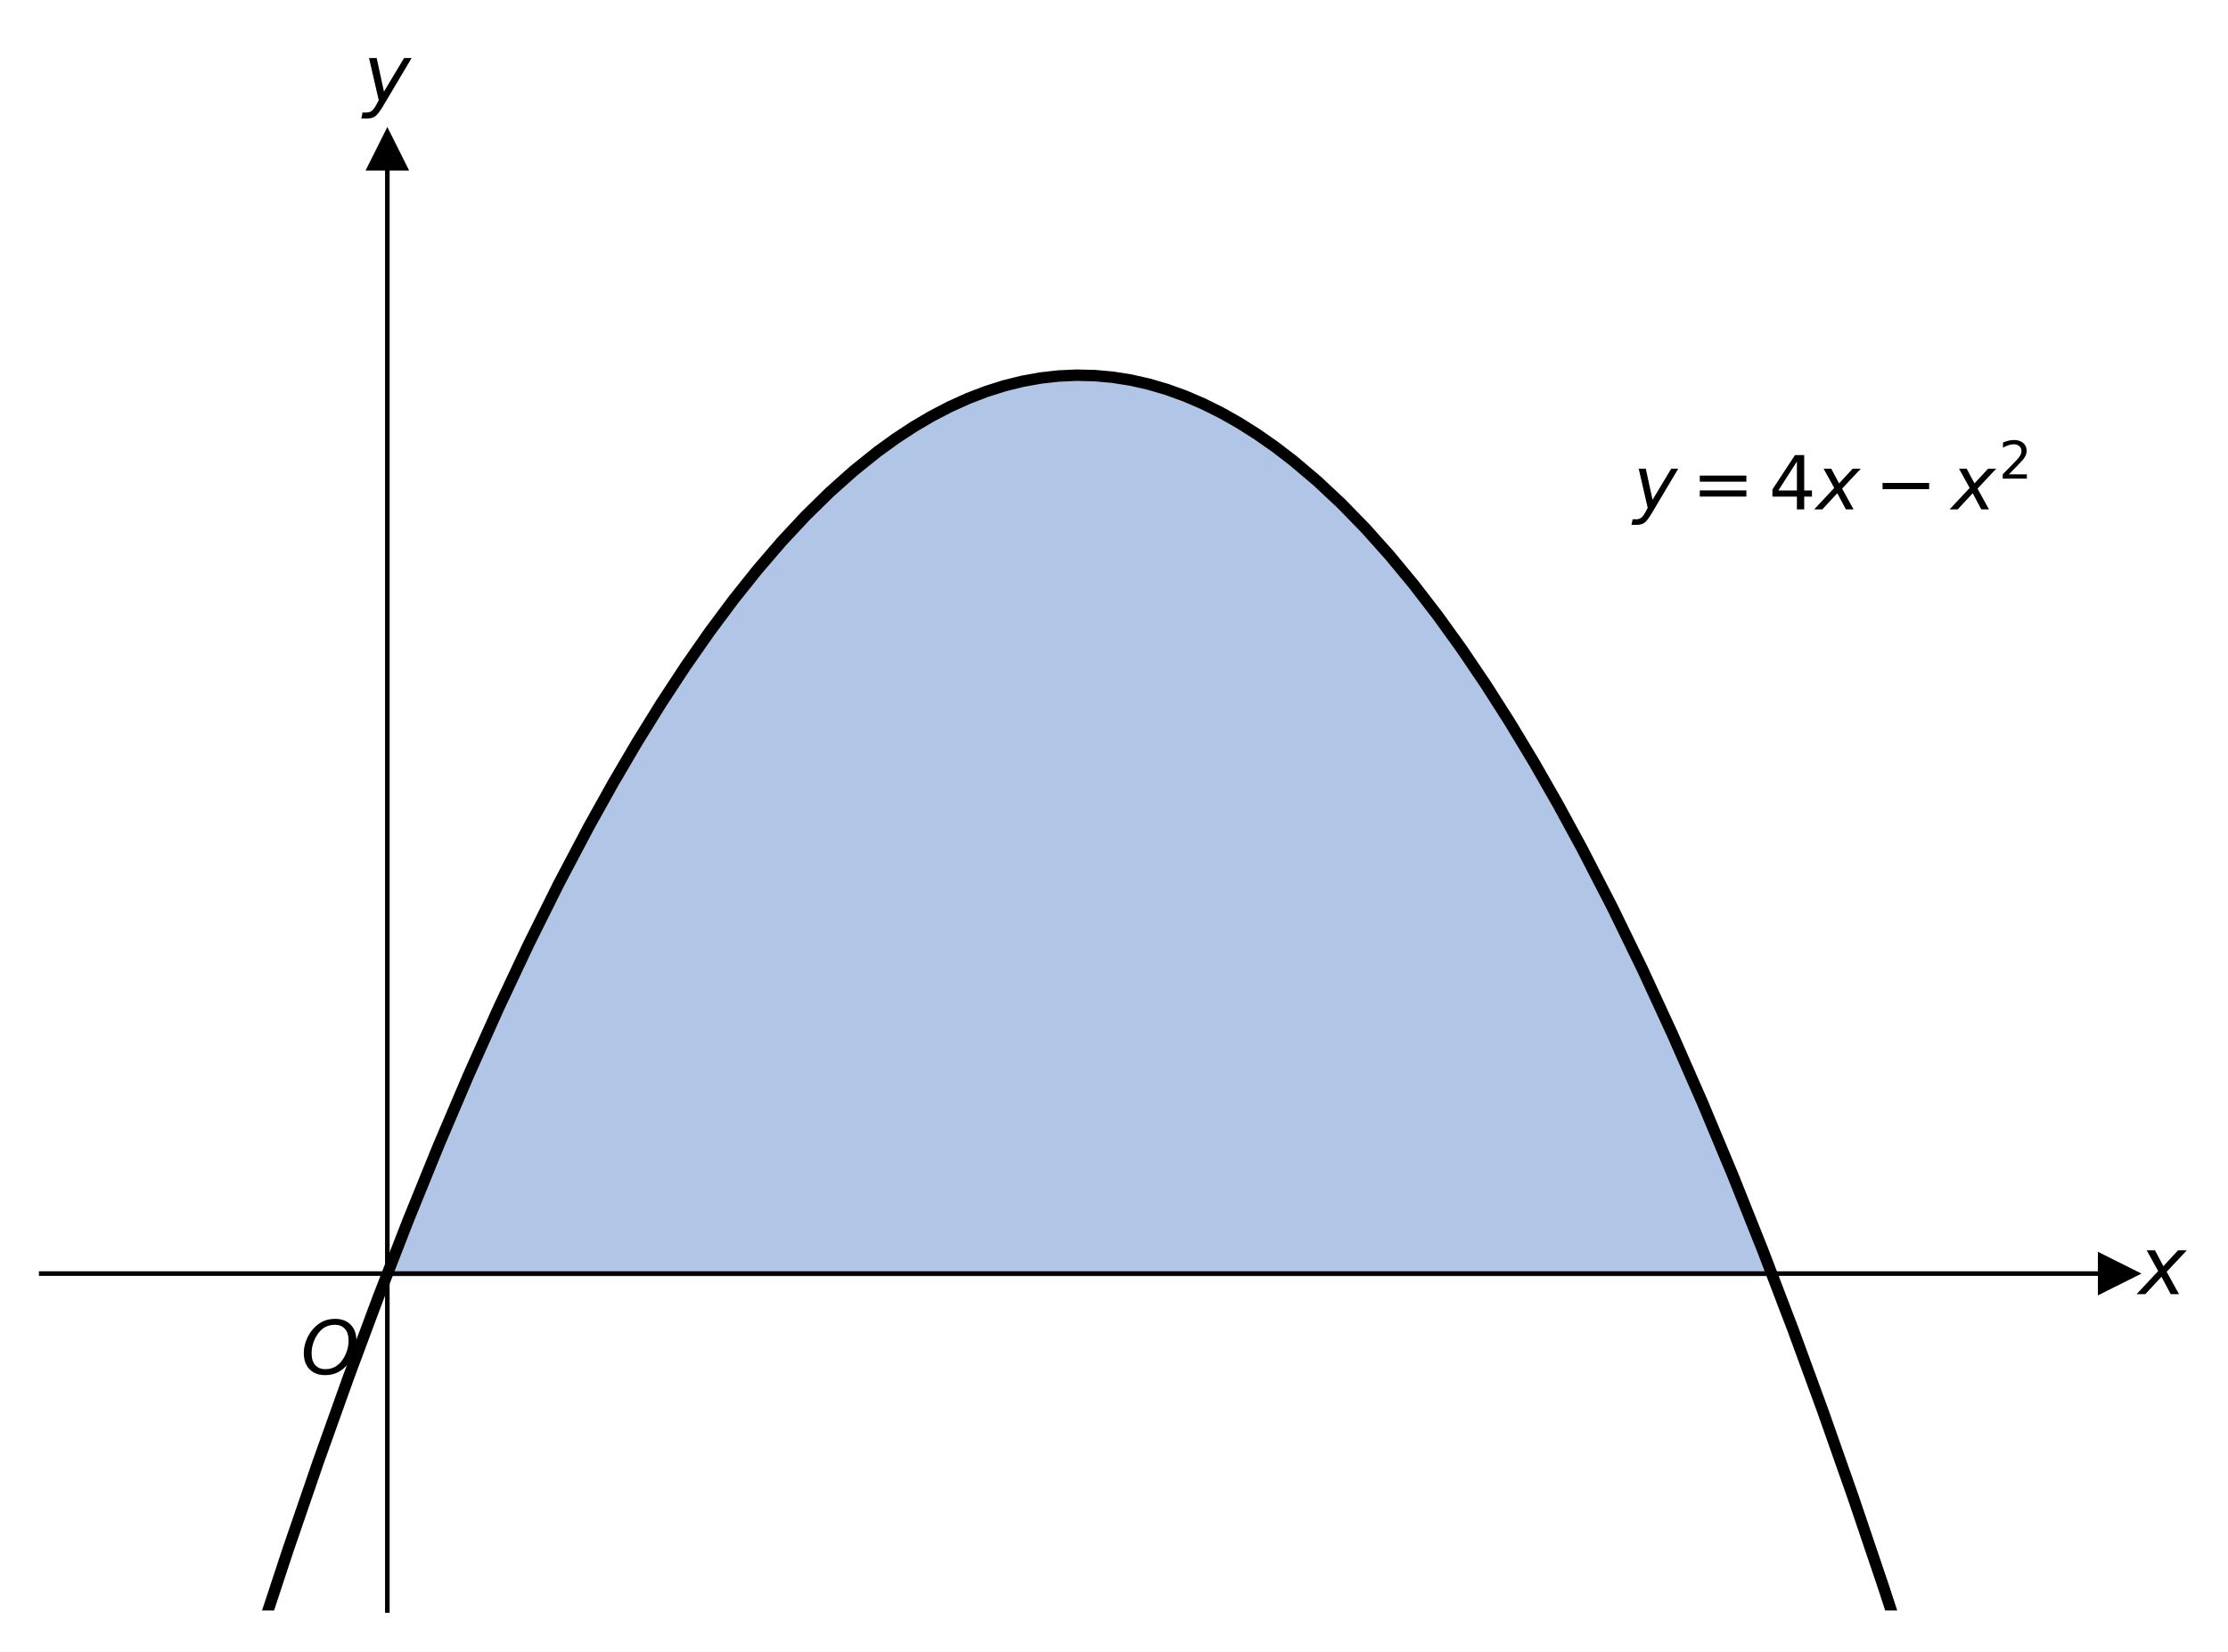
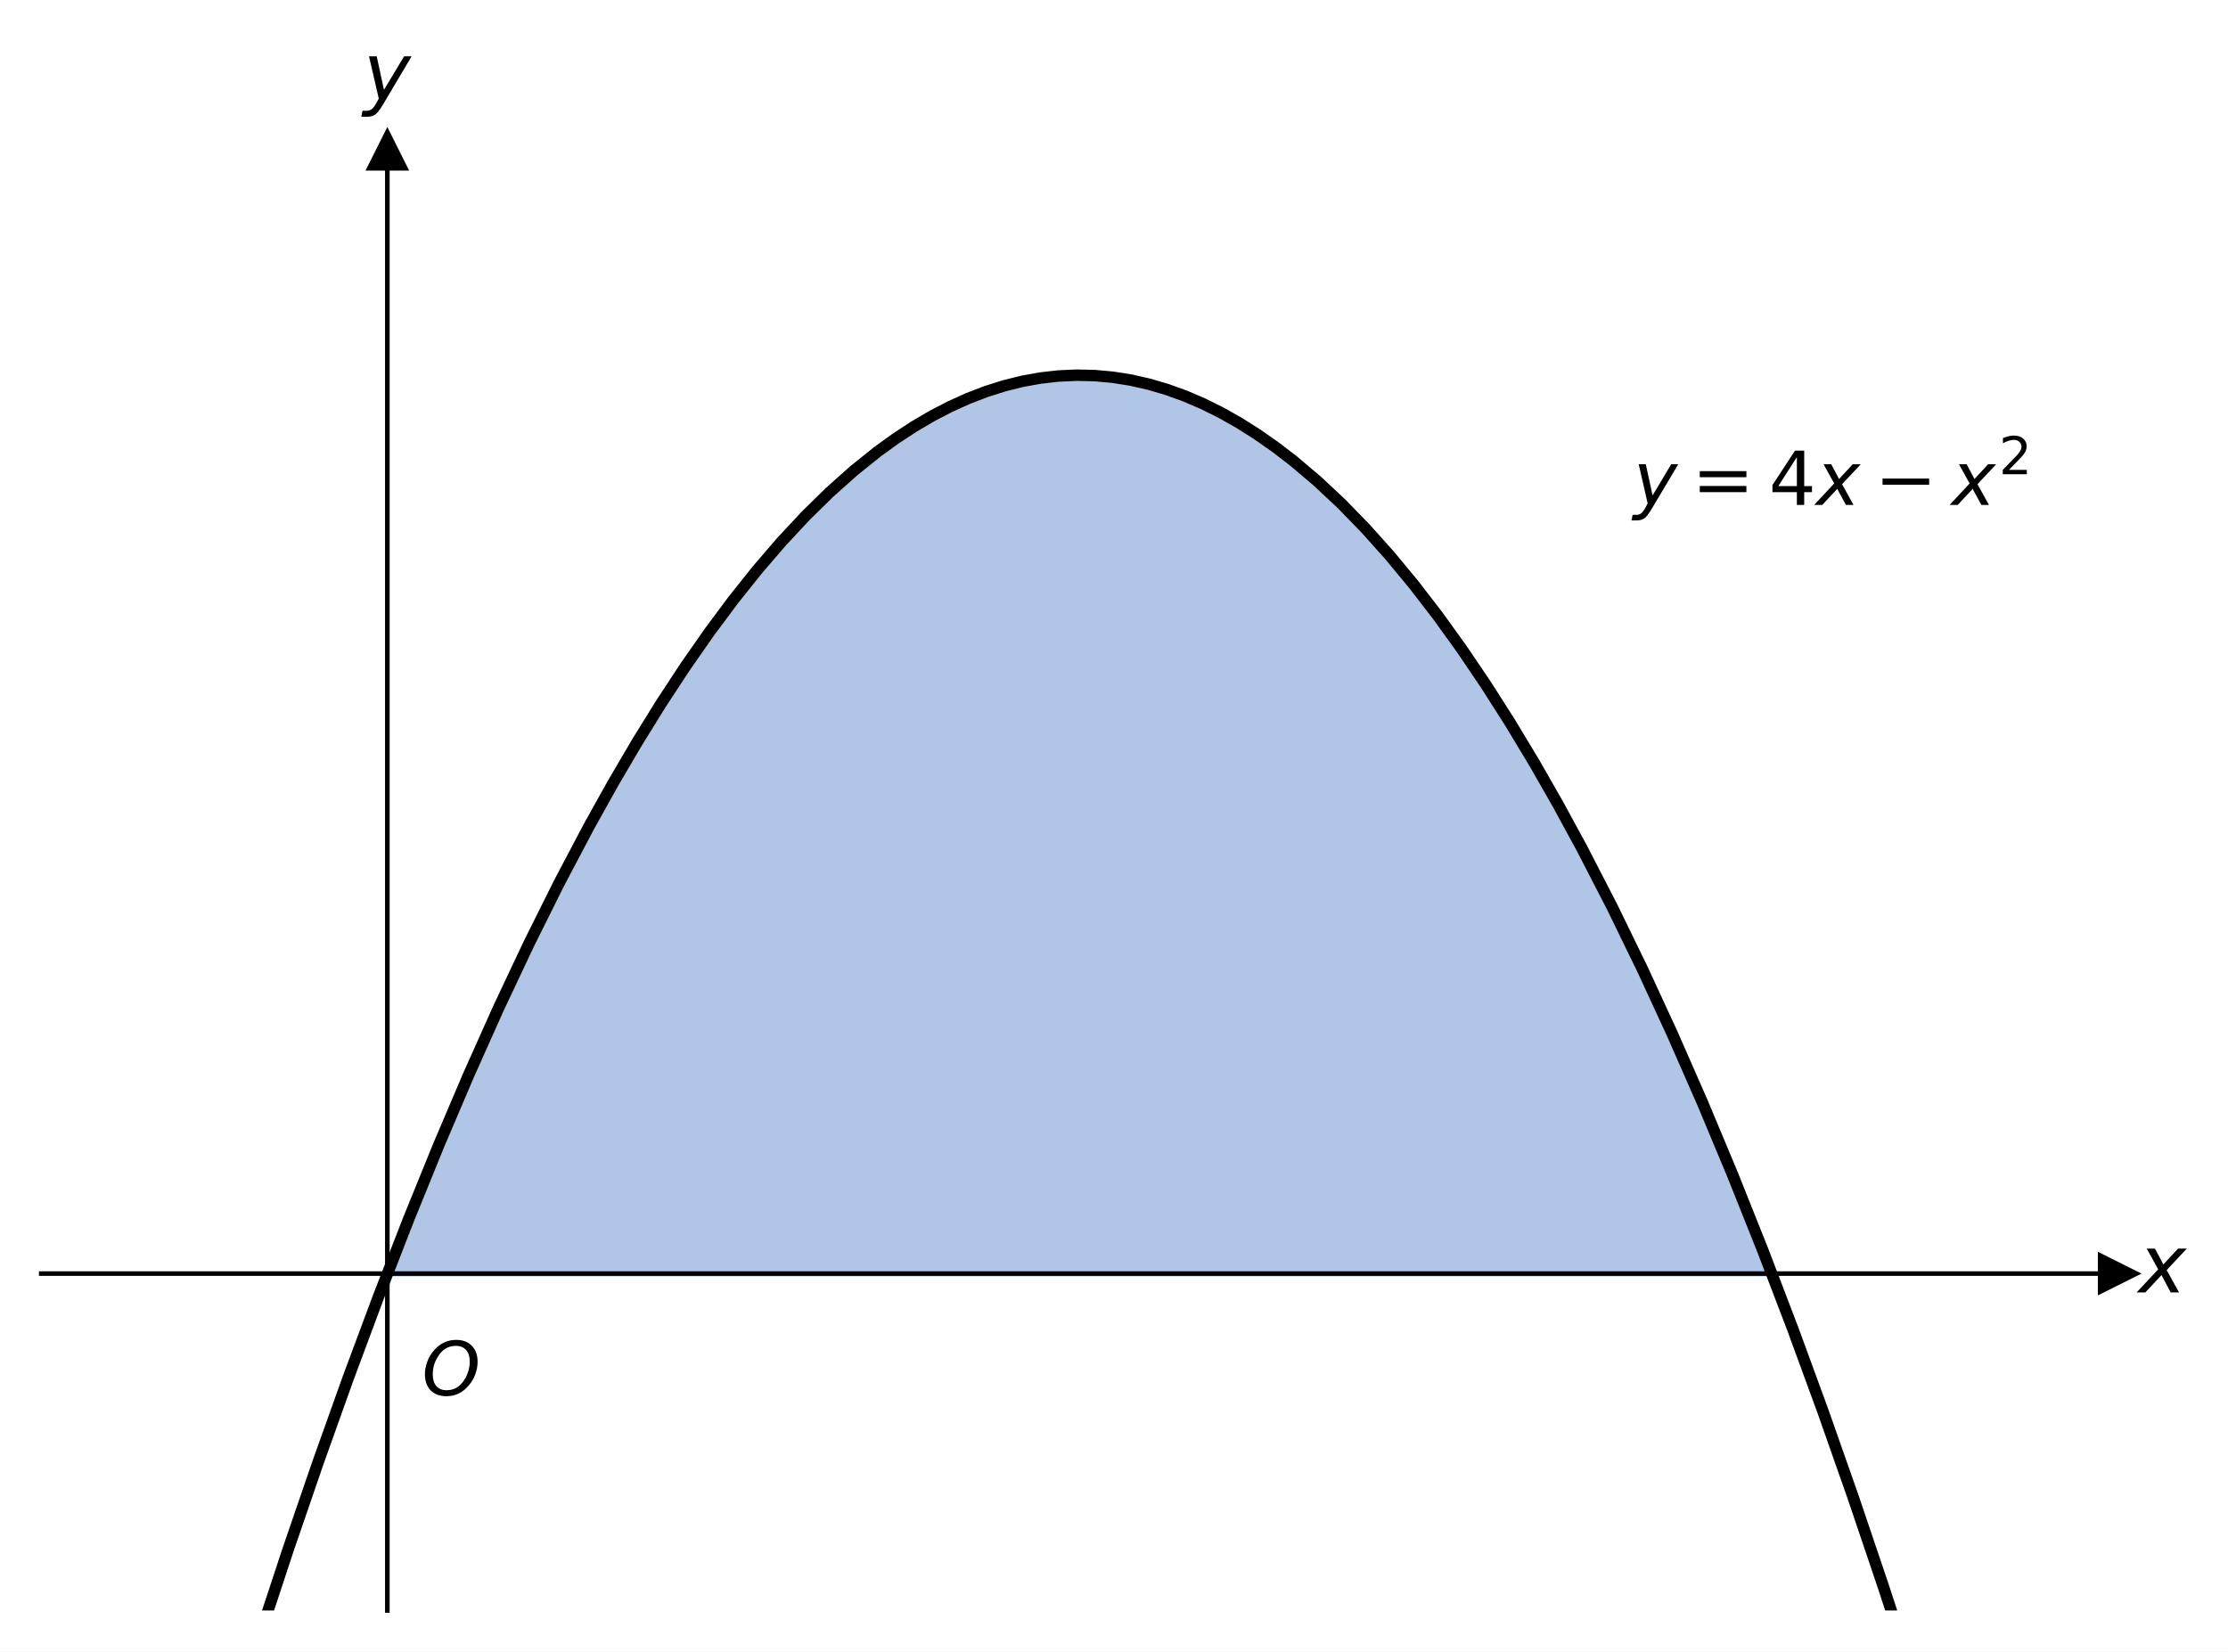
<svg xmlns="http://www.w3.org/2000/svg" xmlns:xlink="http://www.w3.org/1999/xlink" width="389.127pt" height="288.524pt" viewBox="0 0 389.127 288.524" version="1.1">
  <defs>
    <style type="text/css">*{stroke-linejoin: round; stroke-linecap: butt}</style>
  </defs>
  <g id="figure_1">
    <g id="patch_1">
      <path d="M 0 288.524  L 389.127 288.524  L 389.127 0  L 0 0  z " style="fill: #ffffff" />
    </g>
    <g id="axes_1">
      <g id="patch_2">
        <path d="M 7.2 281.324  L 369.9 281.324  L 369.9 26.3  L 7.2 26.3  z " style="fill: #ffffff" />
      </g>
      <g id="FillBetweenPolyCollection_1">
        <defs>
-           <path id="mdc2d1c7044" d="M 67.65 -66.052  L 67.65 -66.052  L 68.865 -69.19  L 70.08 -72.297  L 71.295 -75.373  L 72.51 -78.416  L 73.725 -81.428  L 74.94 -84.408  L 76.156 -87.357  L 77.371 -90.273  L 78.586 -93.158  L 79.801 -96.012  L 81.016 -98.833  L 82.231 -101.623  L 83.446 -104.382  L 84.661 -107.108  L 85.876 -109.803  L 87.091 -112.466  L 88.306 -115.097  L 89.521 -117.697  L 90.736 -120.265  L 91.952 -122.802  L 93.167 -125.306  L 94.382 -127.779  L 95.597 -130.22  L 96.812 -132.63  L 98.027 -135.007  L 99.242 -137.354  L 100.457 -139.668  L 101.672 -141.951  L 102.887 -144.202  L 104.102 -146.421  L 105.317 -148.608  L 106.532 -150.764  L 107.747 -152.888  L 108.963 -154.981  L 110.178 -157.042  L 111.393 -159.071  L 112.608 -161.068  L 113.823 -163.034  L 115.038 -164.968  L 116.253 -166.87  L 117.468 -168.74  L 118.683 -170.579  L 119.898 -172.386  L 121.113 -174.162  L 122.328 -175.905  L 123.543 -177.617  L 124.759 -179.298  L 125.974 -180.946  L 127.189 -182.563  L 128.404 -184.148  L 129.619 -185.702  L 130.834 -187.224  L 132.049 -188.714  L 133.264 -190.172  L 134.479 -191.599  L 135.694 -192.994  L 136.909 -194.357  L 138.124 -195.689  L 139.339 -196.988  L 140.555 -198.257  L 141.77 -199.493  L 142.985 -200.698  L 144.2 -201.871  L 145.415 -203.012  L 146.63 -204.122  L 147.845 -205.2  L 149.06 -206.246  L 150.275 -207.26  L 151.49 -208.243  L 152.705 -209.194  L 153.92 -210.114  L 155.135 -211.002  L 156.351 -211.858  L 157.566 -212.682  L 158.781 -213.474  L 159.996 -214.235  L 161.211 -214.965  L 162.426 -215.662  L 163.641 -216.328  L 164.856 -216.962  L 166.071 -217.564  L 167.286 -218.135  L 168.501 -218.674  L 169.716 -219.181  L 170.931 -219.657  L 172.146 -220.101  L 173.362 -220.513  L 174.577 -220.893  L 175.792 -221.242  L 177.007 -221.559  L 178.222 -221.844  L 179.437 -222.098  L 180.652 -222.32  L 181.867 -222.51  L 183.082 -222.669  L 184.297 -222.795  L 185.512 -222.89  L 186.727 -222.954  L 187.942 -222.986  L 189.158 -222.986  L 190.373 -222.954  L 191.588 -222.89  L 192.803 -222.795  L 194.018 -222.669  L 195.233 -222.51  L 196.448 -222.32  L 197.663 -222.098  L 198.878 -221.844  L 200.093 -221.559  L 201.308 -221.242  L 202.523 -220.893  L 203.738 -220.513  L 204.954 -220.101  L 206.169 -219.657  L 207.384 -219.181  L 208.599 -218.674  L 209.814 -218.135  L 211.029 -217.564  L 212.244 -216.962  L 213.459 -216.328  L 214.674 -215.662  L 215.889 -214.965  L 217.104 -214.235  L 218.319 -213.474  L 219.534 -212.682  L 220.749 -211.858  L 221.965 -211.002  L 223.18 -210.114  L 224.395 -209.194  L 225.61 -208.243  L 226.825 -207.26  L 228.04 -206.246  L 229.255 -205.2  L 230.47 -204.122  L 231.685 -203.012  L 232.9 -201.871  L 234.115 -200.698  L 235.33 -199.493  L 236.545 -198.257  L 237.761 -196.988  L 238.976 -195.689  L 240.191 -194.357  L 241.406 -192.994  L 242.621 -191.599  L 243.836 -190.172  L 245.051 -188.714  L 246.266 -187.224  L 247.481 -185.702  L 248.696 -184.148  L 249.911 -182.563  L 251.126 -180.946  L 252.341 -179.298  L 253.557 -177.617  L 254.772 -175.905  L 255.987 -174.162  L 257.202 -172.386  L 258.417 -170.579  L 259.632 -168.74  L 260.847 -166.87  L 262.062 -164.968  L 263.277 -163.034  L 264.492 -161.068  L 265.707 -159.071  L 266.922 -157.042  L 268.137 -154.981  L 269.353 -152.888  L 270.568 -150.764  L 271.783 -148.608  L 272.998 -146.421  L 274.213 -144.202  L 275.428 -141.951  L 276.643 -139.668  L 277.858 -137.354  L 279.073 -135.007  L 280.288 -132.63  L 281.503 -130.22  L 282.718 -127.779  L 283.933 -125.306  L 285.148 -122.802  L 286.364 -120.265  L 287.579 -117.697  L 288.794 -115.097  L 290.009 -112.466  L 291.224 -109.803  L 292.439 -107.108  L 293.654 -104.382  L 294.869 -101.623  L 296.084 -98.833  L 297.299 -96.012  L 298.514 -93.158  L 299.729 -90.273  L 300.944 -87.357  L 302.16 -84.408  L 303.375 -81.428  L 304.59 -78.416  L 305.805 -75.373  L 307.02 -72.297  L 308.235 -69.19  L 309.45 -66.052  L 309.45 -66.052  L 309.45 -66.052  L 308.235 -66.052  L 307.02 -66.052  L 305.805 -66.052  L 304.59 -66.052  L 303.375 -66.052  L 302.16 -66.052  L 300.944 -66.052  L 299.729 -66.052  L 298.514 -66.052  L 297.299 -66.052  L 296.084 -66.052  L 294.869 -66.052  L 293.654 -66.052  L 292.439 -66.052  L 291.224 -66.052  L 290.009 -66.052  L 288.794 -66.052  L 287.579 -66.052  L 286.364 -66.052  L 285.148 -66.052  L 283.933 -66.052  L 282.718 -66.052  L 281.503 -66.052  L 280.288 -66.052  L 279.073 -66.052  L 277.858 -66.052  L 276.643 -66.052  L 275.428 -66.052  L 274.213 -66.052  L 272.998 -66.052  L 271.783 -66.052  L 270.568 -66.052  L 269.353 -66.052  L 268.137 -66.052  L 266.922 -66.052  L 265.707 -66.052  L 264.492 -66.052  L 263.277 -66.052  L 262.062 -66.052  L 260.847 -66.052  L 259.632 -66.052  L 258.417 -66.052  L 257.202 -66.052  L 255.987 -66.052  L 254.772 -66.052  L 253.557 -66.052  L 252.341 -66.052  L 251.126 -66.052  L 249.911 -66.052  L 248.696 -66.052  L 247.481 -66.052  L 246.266 -66.052  L 245.051 -66.052  L 243.836 -66.052  L 242.621 -66.052  L 241.406 -66.052  L 240.191 -66.052  L 238.976 -66.052  L 237.761 -66.052  L 236.545 -66.052  L 235.33 -66.052  L 234.115 -66.052  L 232.9 -66.052  L 231.685 -66.052  L 230.47 -66.052  L 229.255 -66.052  L 228.04 -66.052  L 226.825 -66.052  L 225.61 -66.052  L 224.395 -66.052  L 223.18 -66.052  L 221.965 -66.052  L 220.749 -66.052  L 219.534 -66.052  L 218.319 -66.052  L 217.104 -66.052  L 215.889 -66.052  L 214.674 -66.052  L 213.459 -66.052  L 212.244 -66.052  L 211.029 -66.052  L 209.814 -66.052  L 208.599 -66.052  L 207.384 -66.052  L 206.169 -66.052  L 204.954 -66.052  L 203.738 -66.052  L 202.523 -66.052  L 201.308 -66.052  L 200.093 -66.052  L 198.878 -66.052  L 197.663 -66.052  L 196.448 -66.052  L 195.233 -66.052  L 194.018 -66.052  L 192.803 -66.052  L 191.588 -66.052  L 190.373 -66.052  L 189.158 -66.052  L 187.942 -66.052  L 186.727 -66.052  L 185.512 -66.052  L 184.297 -66.052  L 183.082 -66.052  L 181.867 -66.052  L 180.652 -66.052  L 179.437 -66.052  L 178.222 -66.052  L 177.007 -66.052  L 175.792 -66.052  L 174.577 -66.052  L 173.362 -66.052  L 172.146 -66.052  L 170.931 -66.052  L 169.716 -66.052  L 168.501 -66.052  L 167.286 -66.052  L 166.071 -66.052  L 164.856 -66.052  L 163.641 -66.052  L 162.426 -66.052  L 161.211 -66.052  L 159.996 -66.052  L 158.781 -66.052  L 157.566 -66.052  L 156.351 -66.052  L 155.135 -66.052  L 153.92 -66.052  L 152.705 -66.052  L 151.49 -66.052  L 150.275 -66.052  L 149.06 -66.052  L 147.845 -66.052  L 146.63 -66.052  L 145.415 -66.052  L 144.2 -66.052  L 142.985 -66.052  L 141.77 -66.052  L 140.555 -66.052  L 139.339 -66.052  L 138.124 -66.052  L 136.909 -66.052  L 135.694 -66.052  L 134.479 -66.052  L 133.264 -66.052  L 132.049 -66.052  L 130.834 -66.052  L 129.619 -66.052  L 128.404 -66.052  L 127.189 -66.052  L 125.974 -66.052  L 124.759 -66.052  L 123.543 -66.052  L 122.328 -66.052  L 121.113 -66.052  L 119.898 -66.052  L 118.683 -66.052  L 117.468 -66.052  L 116.253 -66.052  L 115.038 -66.052  L 113.823 -66.052  L 112.608 -66.052  L 111.393 -66.052  L 110.178 -66.052  L 108.963 -66.052  L 107.747 -66.052  L 106.532 -66.052  L 105.317 -66.052  L 104.102 -66.052  L 102.887 -66.052  L 101.672 -66.052  L 100.457 -66.052  L 99.242 -66.052  L 98.027 -66.052  L 96.812 -66.052  L 95.597 -66.052  L 94.382 -66.052  L 93.167 -66.052  L 91.952 -66.052  L 90.736 -66.052  L 89.521 -66.052  L 88.306 -66.052  L 87.091 -66.052  L 85.876 -66.052  L 84.661 -66.052  L 83.446 -66.052  L 82.231 -66.052  L 81.016 -66.052  L 79.801 -66.052  L 78.586 -66.052  L 77.371 -66.052  L 76.156 -66.052  L 74.94 -66.052  L 73.725 -66.052  L 72.51 -66.052  L 71.295 -66.052  L 70.08 -66.052  L 68.865 -66.052  L 67.65 -66.052  z " style="stroke: #9db8e0; stroke-opacity: 0.8" />
+           <path id="mdfec97eb0d" d="M 67.65 -66.052  L 67.65 -66.052  L 68.865 -69.19  L 70.08 -72.297  L 71.295 -75.373  L 72.51 -78.416  L 73.725 -81.428  L 74.94 -84.408  L 76.156 -87.357  L 77.371 -90.273  L 78.586 -93.158  L 79.801 -96.012  L 81.016 -98.833  L 82.231 -101.623  L 83.446 -104.382  L 84.661 -107.108  L 85.876 -109.803  L 87.091 -112.466  L 88.306 -115.097  L 89.521 -117.697  L 90.736 -120.265  L 91.952 -122.802  L 93.167 -125.306  L 94.382 -127.779  L 95.597 -130.22  L 96.812 -132.63  L 98.027 -135.007  L 99.242 -137.354  L 100.457 -139.668  L 101.672 -141.951  L 102.887 -144.202  L 104.102 -146.421  L 105.317 -148.608  L 106.532 -150.764  L 107.747 -152.888  L 108.963 -154.981  L 110.178 -157.042  L 111.393 -159.071  L 112.608 -161.068  L 113.823 -163.034  L 115.038 -164.968  L 116.253 -166.87  L 117.468 -168.74  L 118.683 -170.579  L 119.898 -172.386  L 121.113 -174.162  L 122.328 -175.905  L 123.543 -177.617  L 124.759 -179.298  L 125.974 -180.946  L 127.189 -182.563  L 128.404 -184.148  L 129.619 -185.702  L 130.834 -187.224  L 132.049 -188.714  L 133.264 -190.172  L 134.479 -191.599  L 135.694 -192.994  L 136.909 -194.357  L 138.124 -195.689  L 139.339 -196.988  L 140.555 -198.257  L 141.77 -199.493  L 142.985 -200.698  L 144.2 -201.871  L 145.415 -203.012  L 146.63 -204.122  L 147.845 -205.2  L 149.06 -206.246  L 150.275 -207.26  L 151.49 -208.243  L 152.705 -209.194  L 153.92 -210.114  L 155.135 -211.002  L 156.351 -211.858  L 157.566 -212.682  L 158.781 -213.474  L 159.996 -214.235  L 161.211 -214.965  L 162.426 -215.662  L 163.641 -216.328  L 164.856 -216.962  L 166.071 -217.564  L 167.286 -218.135  L 168.501 -218.674  L 169.716 -219.181  L 170.931 -219.657  L 172.146 -220.101  L 173.362 -220.513  L 174.577 -220.893  L 175.792 -221.242  L 177.007 -221.559  L 178.222 -221.844  L 179.437 -222.098  L 180.652 -222.32  L 181.867 -222.51  L 183.082 -222.669  L 184.297 -222.795  L 185.512 -222.89  L 186.727 -222.954  L 187.942 -222.986  L 189.158 -222.986  L 190.373 -222.954  L 191.588 -222.89  L 192.803 -222.795  L 194.018 -222.669  L 195.233 -222.51  L 196.448 -222.32  L 197.663 -222.098  L 198.878 -221.844  L 200.093 -221.559  L 201.308 -221.242  L 202.523 -220.893  L 203.738 -220.513  L 204.954 -220.101  L 206.169 -219.657  L 207.384 -219.181  L 208.599 -218.674  L 209.814 -218.135  L 211.029 -217.564  L 212.244 -216.962  L 213.459 -216.328  L 214.674 -215.662  L 215.889 -214.965  L 217.104 -214.235  L 218.319 -213.474  L 219.534 -212.682  L 220.749 -211.858  L 221.965 -211.002  L 223.18 -210.114  L 224.395 -209.194  L 225.61 -208.243  L 226.825 -207.26  L 228.04 -206.246  L 229.255 -205.2  L 230.47 -204.122  L 231.685 -203.012  L 232.9 -201.871  L 234.115 -200.698  L 235.33 -199.493  L 236.545 -198.257  L 237.761 -196.988  L 238.976 -195.689  L 240.191 -194.357  L 241.406 -192.994  L 242.621 -191.599  L 243.836 -190.172  L 245.051 -188.714  L 246.266 -187.224  L 247.481 -185.702  L 248.696 -184.148  L 249.911 -182.563  L 251.126 -180.946  L 252.341 -179.298  L 253.557 -177.617  L 254.772 -175.905  L 255.987 -174.162  L 257.202 -172.386  L 258.417 -170.579  L 259.632 -168.74  L 260.847 -166.87  L 262.062 -164.968  L 263.277 -163.034  L 264.492 -161.068  L 265.707 -159.071  L 266.922 -157.042  L 268.137 -154.981  L 269.353 -152.888  L 270.568 -150.764  L 271.783 -148.608  L 272.998 -146.421  L 274.213 -144.202  L 275.428 -141.951  L 276.643 -139.668  L 277.858 -137.354  L 279.073 -135.007  L 280.288 -132.63  L 281.503 -130.22  L 282.718 -127.779  L 283.933 -125.306  L 285.148 -122.802  L 286.364 -120.265  L 287.579 -117.697  L 288.794 -115.097  L 290.009 -112.466  L 291.224 -109.803  L 292.439 -107.108  L 293.654 -104.382  L 294.869 -101.623  L 296.084 -98.833  L 297.299 -96.012  L 298.514 -93.158  L 299.729 -90.273  L 300.944 -87.357  L 302.16 -84.408  L 303.375 -81.428  L 304.59 -78.416  L 305.805 -75.373  L 307.02 -72.297  L 308.235 -69.19  L 309.45 -66.052  L 309.45 -66.052  L 309.45 -66.052  L 308.235 -66.052  L 307.02 -66.052  L 305.805 -66.052  L 304.59 -66.052  L 303.375 -66.052  L 302.16 -66.052  L 300.944 -66.052  L 299.729 -66.052  L 298.514 -66.052  L 297.299 -66.052  L 296.084 -66.052  L 294.869 -66.052  L 293.654 -66.052  L 292.439 -66.052  L 291.224 -66.052  L 290.009 -66.052  L 288.794 -66.052  L 287.579 -66.052  L 286.364 -66.052  L 285.148 -66.052  L 283.933 -66.052  L 282.718 -66.052  L 281.503 -66.052  L 280.288 -66.052  L 279.073 -66.052  L 277.858 -66.052  L 276.643 -66.052  L 275.428 -66.052  L 274.213 -66.052  L 272.998 -66.052  L 271.783 -66.052  L 270.568 -66.052  L 269.353 -66.052  L 268.137 -66.052  L 266.922 -66.052  L 265.707 -66.052  L 264.492 -66.052  L 263.277 -66.052  L 262.062 -66.052  L 260.847 -66.052  L 259.632 -66.052  L 258.417 -66.052  L 257.202 -66.052  L 255.987 -66.052  L 254.772 -66.052  L 253.557 -66.052  L 252.341 -66.052  L 251.126 -66.052  L 249.911 -66.052  L 248.696 -66.052  L 247.481 -66.052  L 246.266 -66.052  L 245.051 -66.052  L 243.836 -66.052  L 242.621 -66.052  L 241.406 -66.052  L 240.191 -66.052  L 238.976 -66.052  L 237.761 -66.052  L 236.545 -66.052  L 235.33 -66.052  L 234.115 -66.052  L 232.9 -66.052  L 231.685 -66.052  L 230.47 -66.052  L 229.255 -66.052  L 228.04 -66.052  L 226.825 -66.052  L 225.61 -66.052  L 224.395 -66.052  L 223.18 -66.052  L 221.965 -66.052  L 220.749 -66.052  L 219.534 -66.052  L 218.319 -66.052  L 217.104 -66.052  L 215.889 -66.052  L 214.674 -66.052  L 213.459 -66.052  L 212.244 -66.052  L 211.029 -66.052  L 209.814 -66.052  L 208.599 -66.052  L 207.384 -66.052  L 206.169 -66.052  L 204.954 -66.052  L 203.738 -66.052  L 202.523 -66.052  L 201.308 -66.052  L 200.093 -66.052  L 198.878 -66.052  L 197.663 -66.052  L 196.448 -66.052  L 195.233 -66.052  L 194.018 -66.052  L 192.803 -66.052  L 191.588 -66.052  L 190.373 -66.052  L 189.158 -66.052  L 187.942 -66.052  L 186.727 -66.052  L 185.512 -66.052  L 184.297 -66.052  L 183.082 -66.052  L 181.867 -66.052  L 180.652 -66.052  L 179.437 -66.052  L 178.222 -66.052  L 177.007 -66.052  L 175.792 -66.052  L 174.577 -66.052  L 173.362 -66.052  L 172.146 -66.052  L 170.931 -66.052  L 169.716 -66.052  L 168.501 -66.052  L 167.286 -66.052  L 166.071 -66.052  L 164.856 -66.052  L 163.641 -66.052  L 162.426 -66.052  L 161.211 -66.052  L 159.996 -66.052  L 158.781 -66.052  L 157.566 -66.052  L 156.351 -66.052  L 155.135 -66.052  L 153.92 -66.052  L 152.705 -66.052  L 151.49 -66.052  L 150.275 -66.052  L 149.06 -66.052  L 147.845 -66.052  L 146.63 -66.052  L 145.415 -66.052  L 144.2 -66.052  L 142.985 -66.052  L 141.77 -66.052  L 140.555 -66.052  L 139.339 -66.052  L 138.124 -66.052  L 136.909 -66.052  L 135.694 -66.052  L 134.479 -66.052  L 133.264 -66.052  L 132.049 -66.052  L 130.834 -66.052  L 129.619 -66.052  L 128.404 -66.052  L 127.189 -66.052  L 125.974 -66.052  L 124.759 -66.052  L 123.543 -66.052  L 122.328 -66.052  L 121.113 -66.052  L 119.898 -66.052  L 118.683 -66.052  L 117.468 -66.052  L 116.253 -66.052  L 115.038 -66.052  L 113.823 -66.052  L 112.608 -66.052  L 111.393 -66.052  L 110.178 -66.052  L 108.963 -66.052  L 107.747 -66.052  L 106.532 -66.052  L 105.317 -66.052  L 104.102 -66.052  L 102.887 -66.052  L 101.672 -66.052  L 100.457 -66.052  L 99.242 -66.052  L 98.027 -66.052  L 96.812 -66.052  L 95.597 -66.052  L 94.382 -66.052  L 93.167 -66.052  L 91.952 -66.052  L 90.736 -66.052  L 89.521 -66.052  L 88.306 -66.052  L 87.091 -66.052  L 85.876 -66.052  L 84.661 -66.052  L 83.446 -66.052  L 82.231 -66.052  L 81.016 -66.052  L 79.801 -66.052  L 78.586 -66.052  L 77.371 -66.052  L 76.156 -66.052  L 74.94 -66.052  L 73.725 -66.052  L 72.51 -66.052  L 71.295 -66.052  L 70.08 -66.052  L 68.865 -66.052  L 67.65 -66.052  z " style="stroke: #9db8e0; stroke-opacity: 0.8" />
        </defs>
-         <g clip-path="url(#p3879105656)">
-           <use xlink:href="#mdc2d1c7044" x="0" y="288.524" style="fill: #9db8e0; fill-opacity: 0.8; stroke: #9db8e0; stroke-opacity: 0.8" />
+         <g clip-path="url(#p4b9cbc3a72)">
+           <use xlink:href="#mdfec97eb0d" x="0" y="288.524" style="fill: #9db8e0; fill-opacity: 0.8; stroke: #9db8e0; stroke-opacity: 0.8" />
        </g>
      </g>
      <g id="matplotlib.axis_1" />
      <g id="matplotlib.axis_2" />
      <g id="line2d_1">
        <defs>
-           <path id="me16b79a3bd" d="M 3 0  L -3 -3  L -3 3  z " style="stroke: #000000; stroke-linejoin: miter" />
+           <path id="m7454627995" d="M 3 0  L -3 -3  L -3 3  z " style="stroke: #000000; stroke-linejoin: miter" />
        </defs>
        <g>
-           <use xlink:href="#me16b79a3bd" x="369.9" y="222.473" style="stroke: #000000; stroke-linejoin: miter" />
+           <use xlink:href="#m7454627995" x="369.9" y="222.473" style="stroke: #000000; stroke-linejoin: miter" />
        </g>
      </g>
      <g id="line2d_2">
        <defs>
-           <path id="m534a47595b" d="M 0 -3  L -3 3  L 3 3  z " style="stroke: #000000; stroke-linejoin: miter" />
+           <path id="m474f4377fa" d="M 0 -3  L -3 3  L 3 3  z " style="stroke: #000000; stroke-linejoin: miter" />
        </defs>
        <g>
-           <use xlink:href="#m534a47595b" x="67.65" y="26.3" style="stroke: #000000; stroke-linejoin: miter" />
+           <use xlink:href="#m474f4377fa" x="67.65" y="26.3" style="stroke: #000000; stroke-linejoin: miter" />
        </g>
      </g>
      <g id="line2d_3">
-         <path d="M 44.114 289.524  L 50.303 270.738  L 55.56 255.43  L 60.817 240.715  L 66.073 226.594  L 71.33 213.065  L 76.586 200.131  L 81.843 187.789  L 87.099 176.041  L 92.356 164.886  L 97.612 154.325  L 102.869 144.357  L 107.074 136.81  L 111.279 129.642  L 115.484 122.854  L 119.69 116.446  L 123.895 110.418  L 128.1 104.769  L 132.305 99.501  L 136.51 94.611  L 140.716 90.102  L 144.921 85.972  L 149.126 82.223  L 153.331 78.852  L 156.485 76.574  L 159.639 74.509  L 162.793 72.658  L 165.947 71.02  L 169.101 69.596  L 172.255 68.386  L 175.409 67.389  L 178.563 66.606  L 181.717 66.036  L 184.87 65.68  L 188.024 65.538  L 191.178 65.609  L 194.332 65.894  L 197.486 66.392  L 200.64 67.104  L 203.794 68.03  L 206.948 69.169  L 210.102 70.522  L 213.256 72.088  L 216.41 73.868  L 219.563 75.862  L 222.717 78.069  L 225.871 80.49  L 230.077 84.05  L 234.282 87.99  L 238.487 92.309  L 242.692 97.009  L 246.897 102.088  L 251.103 107.546  L 255.308 113.385  L 259.513 119.603  L 263.718 126.201  L 267.923 133.178  L 272.129 140.536  L 276.334 148.273  L 281.59 158.478  L 286.847 169.277  L 292.103 180.669  L 297.36 192.655  L 302.617 205.233  L 307.873 218.405  L 313.13 232.171  L 318.386 246.53  L 323.643 261.482  L 328.899 277.027  L 332.986 289.524  L 332.986 289.524  " clip-path="url(#p3879105656)" style="fill: none; stroke: #000000; stroke-width: 2; stroke-linecap: square" />
+         <path d="M 44.114 289.524  L 50.303 270.738  L 55.56 255.43  L 60.817 240.715  L 66.073 226.594  L 71.33 213.065  L 76.586 200.131  L 81.843 187.789  L 87.099 176.041  L 92.356 164.886  L 97.612 154.325  L 102.869 144.357  L 107.074 136.81  L 111.279 129.642  L 115.484 122.854  L 119.69 116.446  L 123.895 110.418  L 128.1 104.769  L 132.305 99.501  L 136.51 94.611  L 140.716 90.102  L 144.921 85.972  L 149.126 82.223  L 153.331 78.852  L 156.485 76.574  L 159.639 74.509  L 162.793 72.658  L 165.947 71.02  L 169.101 69.596  L 172.255 68.386  L 175.409 67.389  L 178.563 66.606  L 181.717 66.036  L 184.87 65.68  L 188.024 65.538  L 191.178 65.609  L 194.332 65.894  L 197.486 66.392  L 200.64 67.104  L 203.794 68.03  L 206.948 69.169  L 210.102 70.522  L 213.256 72.088  L 216.41 73.868  L 219.563 75.862  L 222.717 78.069  L 225.871 80.49  L 230.077 84.05  L 234.282 87.99  L 238.487 92.309  L 242.692 97.009  L 246.897 102.088  L 251.103 107.546  L 255.308 113.385  L 259.513 119.603  L 263.718 126.201  L 267.923 133.178  L 272.129 140.536  L 276.334 148.273  L 281.59 158.478  L 286.847 169.277  L 292.103 180.669  L 297.36 192.655  L 302.617 205.233  L 307.873 218.405  L 313.13 232.171  L 318.386 246.53  L 323.643 261.482  L 328.899 277.027  L 332.986 289.524  L 332.986 289.524  " clip-path="url(#p4b9cbc3a72)" style="fill: none; stroke: #000000; stroke-width: 2; stroke-linecap: square" />
      </g>
      <g id="patch_3">
        <path d="M 67.65 281.324  L 67.65 26.3  " style="fill: none; stroke: #000000; stroke-width: 0.8; stroke-linejoin: miter; stroke-linecap: square" />
      </g>
      <g id="patch_4">
        <path d="M 7.2 222.473  L 369.9 222.473  " style="fill: none; stroke: #000000; stroke-width: 0.8; stroke-linejoin: miter; stroke-linecap: square" />
      </g>
      <g id="text_1">
-         <g transform="translate(373.527 226.1095) scale(0.14 -0.14)">
-           <defs>
-             <path id="DejaVuSans-Oblique-5b" d="M 3841 3500  L 2234 1784  L 3219 0  L 2559 0  L 1819 1388  L 531 0  L -166 0  L 1556 1844  L 641 3500  L 1300 3500  L 1972 2234  L 3144 3500  L 3841 3500  z " transform="scale(0.015625)" />
-           </defs>
-           <use xlink:href="#DejaVuSans-Oblique-5b" transform="translate(0 0.3125)" />
+         <g transform="translate(373.527 226.1095)">
+           <text>
+             <tspan x="0" y="-0.344" style="font-style: oblique; font-size: 14px; font-family: 'DejaVu Sans'">x</tspan>
+           </text>
        </g>
      </g>
      <g id="text_2">
-         <g transform="translate(63.45 17.83672) scale(0.14 -0.14)">
-           <defs>
-             <path id="DejaVuSans-Oblique-5c" d="M 1588 -325  Q 1188 -997 936 -1164  Q 684 -1331 294 -1331  L -159 -1331  L -63 -850  L 269 -850  Q 509 -850 678 -719  Q 847 -588 1056 -206  L 1234 128  L 459 3500  L 1069 3500  L 1650 819  L 3256 3500  L 3859 3500  L 1588 -325  z " transform="scale(0.015625)" />
-           </defs>
-           <use xlink:href="#DejaVuSans-Oblique-5c" transform="translate(0 0.3125)" />
+         <g transform="translate(63.45 17.83672)">
+           <text>
+             <tspan x="0" y="-0.344" style="font-style: oblique; font-size: 14px; font-family: 'DejaVu Sans'">y</tspan>
+           </text>
        </g>
      </g>
      <g id="text_3">
-         <g transform="translate(285.27 89.07562) scale(0.13 -0.13)">
-           <defs>
-             <path id="DejaVuSans-20" d="M 678 2906  L 4684 2906  L 4684 2381  L 678 2381  L 678 2906  z M 678 1631  L 4684 1631  L 4684 1100  L 678 1100  L 678 1631  z " transform="scale(0.015625)" />
-             <path id="DejaVuSans-17" d="M 2419 4116  L 825 1625  L 2419 1625  L 2419 4116  z M 2253 4666  L 3047 4666  L 3047 1625  L 3713 1625  L 3713 1100  L 3047 1100  L 3047 0  L 2419 0  L 2419 1100  L 313 1100  L 313 1709  L 2253 4666  z " transform="scale(0.015625)" />
-             <path id="DejaVuSans-c9c" d="M 678 2272  L 4684 2272  L 4684 1741  L 678 1741  L 678 2272  z " transform="scale(0.015625)" />
-             <path id="DejaVuSans-15" d="M 1228 531  L 3431 531  L 3431 0  L 469 0  L 469 531  Q 828 903 1448 1529  Q 2069 2156 2228 2338  Q 2531 2678 2651 2914  Q 2772 3150 2772 3378  Q 2772 3750 2511 3984  Q 2250 4219 1831 4219  Q 1534 4219 1204 4116  Q 875 4013 500 3803  L 500 4441  Q 881 4594 1212 4672  Q 1544 4750 1819 4750  Q 2544 4750 2975 4387  Q 3406 4025 3406 3419  Q 3406 3131 3298 2873  Q 3191 2616 2906 2266  Q 2828 2175 2409 1742  Q 1991 1309 1228 531  z " transform="scale(0.015625)" />
-           </defs>
-           <use xlink:href="#DejaVuSans-Oblique-5c" transform="translate(0 0.746875)" />
-           <use xlink:href="#DejaVuSans-20" transform="translate(78.66211 0.746875)" />
-           <use xlink:href="#DejaVuSans-17" transform="translate(181.9336 0.746875)" />
-           <use xlink:href="#DejaVuSans-Oblique-5b" transform="translate(245.5566 0.746875)" />
-           <use xlink:href="#DejaVuSans-c9c" transform="translate(324.2188 0.746875)" />
-           <use xlink:href="#DejaVuSans-Oblique-5b" transform="translate(427.4902 0.746875)" />
-           <use xlink:href="#DejaVuSans-15" transform="translate(491.1361 42.04688) scale(0.7)" />
+         <g transform="translate(285.27 89.07562)">
+           <text>
+             <tspan x="0" y="-0.872" style="font-style: oblique; font-size: 13px; font-family: 'DejaVu Sans'">y</tspan>
+             <tspan x="31.922" y="-0.872" style="font-style: oblique; font-size: 13px; font-family: 'DejaVu Sans'">x</tspan>
+             <tspan x="55.574" y="-0.872" style="font-style: oblique; font-size: 13px; font-family: 'DejaVu Sans'">x</tspan>
+             <tspan x="10.226" y="-0.872" style="font-size: 13px; font-family: 'DejaVu Sans'">=</tspan>
+             <tspan x="23.651" y="-0.872" style="font-size: 13px; font-family: 'DejaVu Sans'">4</tspan>
+             <tspan x="42.148" y="-0.872" style="font-size: 13px; font-family: 'DejaVu Sans'">−</tspan>
+             <tspan x="63.848" y="-6.241" style="font-size: 9.1px; font-family: 'DejaVu Sans'">2</tspan>
+           </text>
        </g>
      </g>
      <g id="text_4">
-         <g transform="translate(52.5375 240.1283) scale(0.13 -0.13)">
-           <defs>
-             <path id="DejaVuSans-Oblique-32" d="M 2919 4238  Q 2400 4238 2003 3986  Q 1606 3734 1313 3219  Q 1125 2891 1026 2522  Q 928 2153 928 1778  Q 928 1128 1239 775  Q 1550 422 2119 422  Q 2631 422 3032 676  Q 3434 931 3719 1434  Q 3909 1772 4009 2142  Q 4109 2513 4109 2881  Q 4109 3528 3796 3883  Q 3484 4238 2919 4238  z M 2100 -91  Q 1241 -91 748 418  Q 256 928 256 1813  Q 256 2319 448 2847  Q 641 3375 978 3788  Q 1375 4272 1862 4511  Q 2350 4750 2938 4750  Q 3794 4750 4287 4245  Q 4781 3741 4781 2869  Q 4781 2331 4593 1812  Q 4406 1294 4056 872  Q 3656 384 3173 146  Q 2691 -91 2100 -91  z " transform="scale(0.015625)" />
-           </defs>
-           <use xlink:href="#DejaVuSans-Oblique-32" transform="translate(0 0.78125)" />
+         <g transform="translate(73.695 244.0517)">
+           <text>
+             <tspan x="0" y="-0.344" style="font-style: oblique; font-size: 13px; font-family: 'DejaVu Sans'">O</tspan>
+           </text>
        </g>
      </g>
    </g>
  </g>
  <defs>
-     <clipPath id="p3879105656">
+     <clipPath id="p4b9cbc3a72">
      <rect x="7.2" y="26.3" width="362.7" height="255.024" />
    </clipPath>
  </defs>
</svg>
